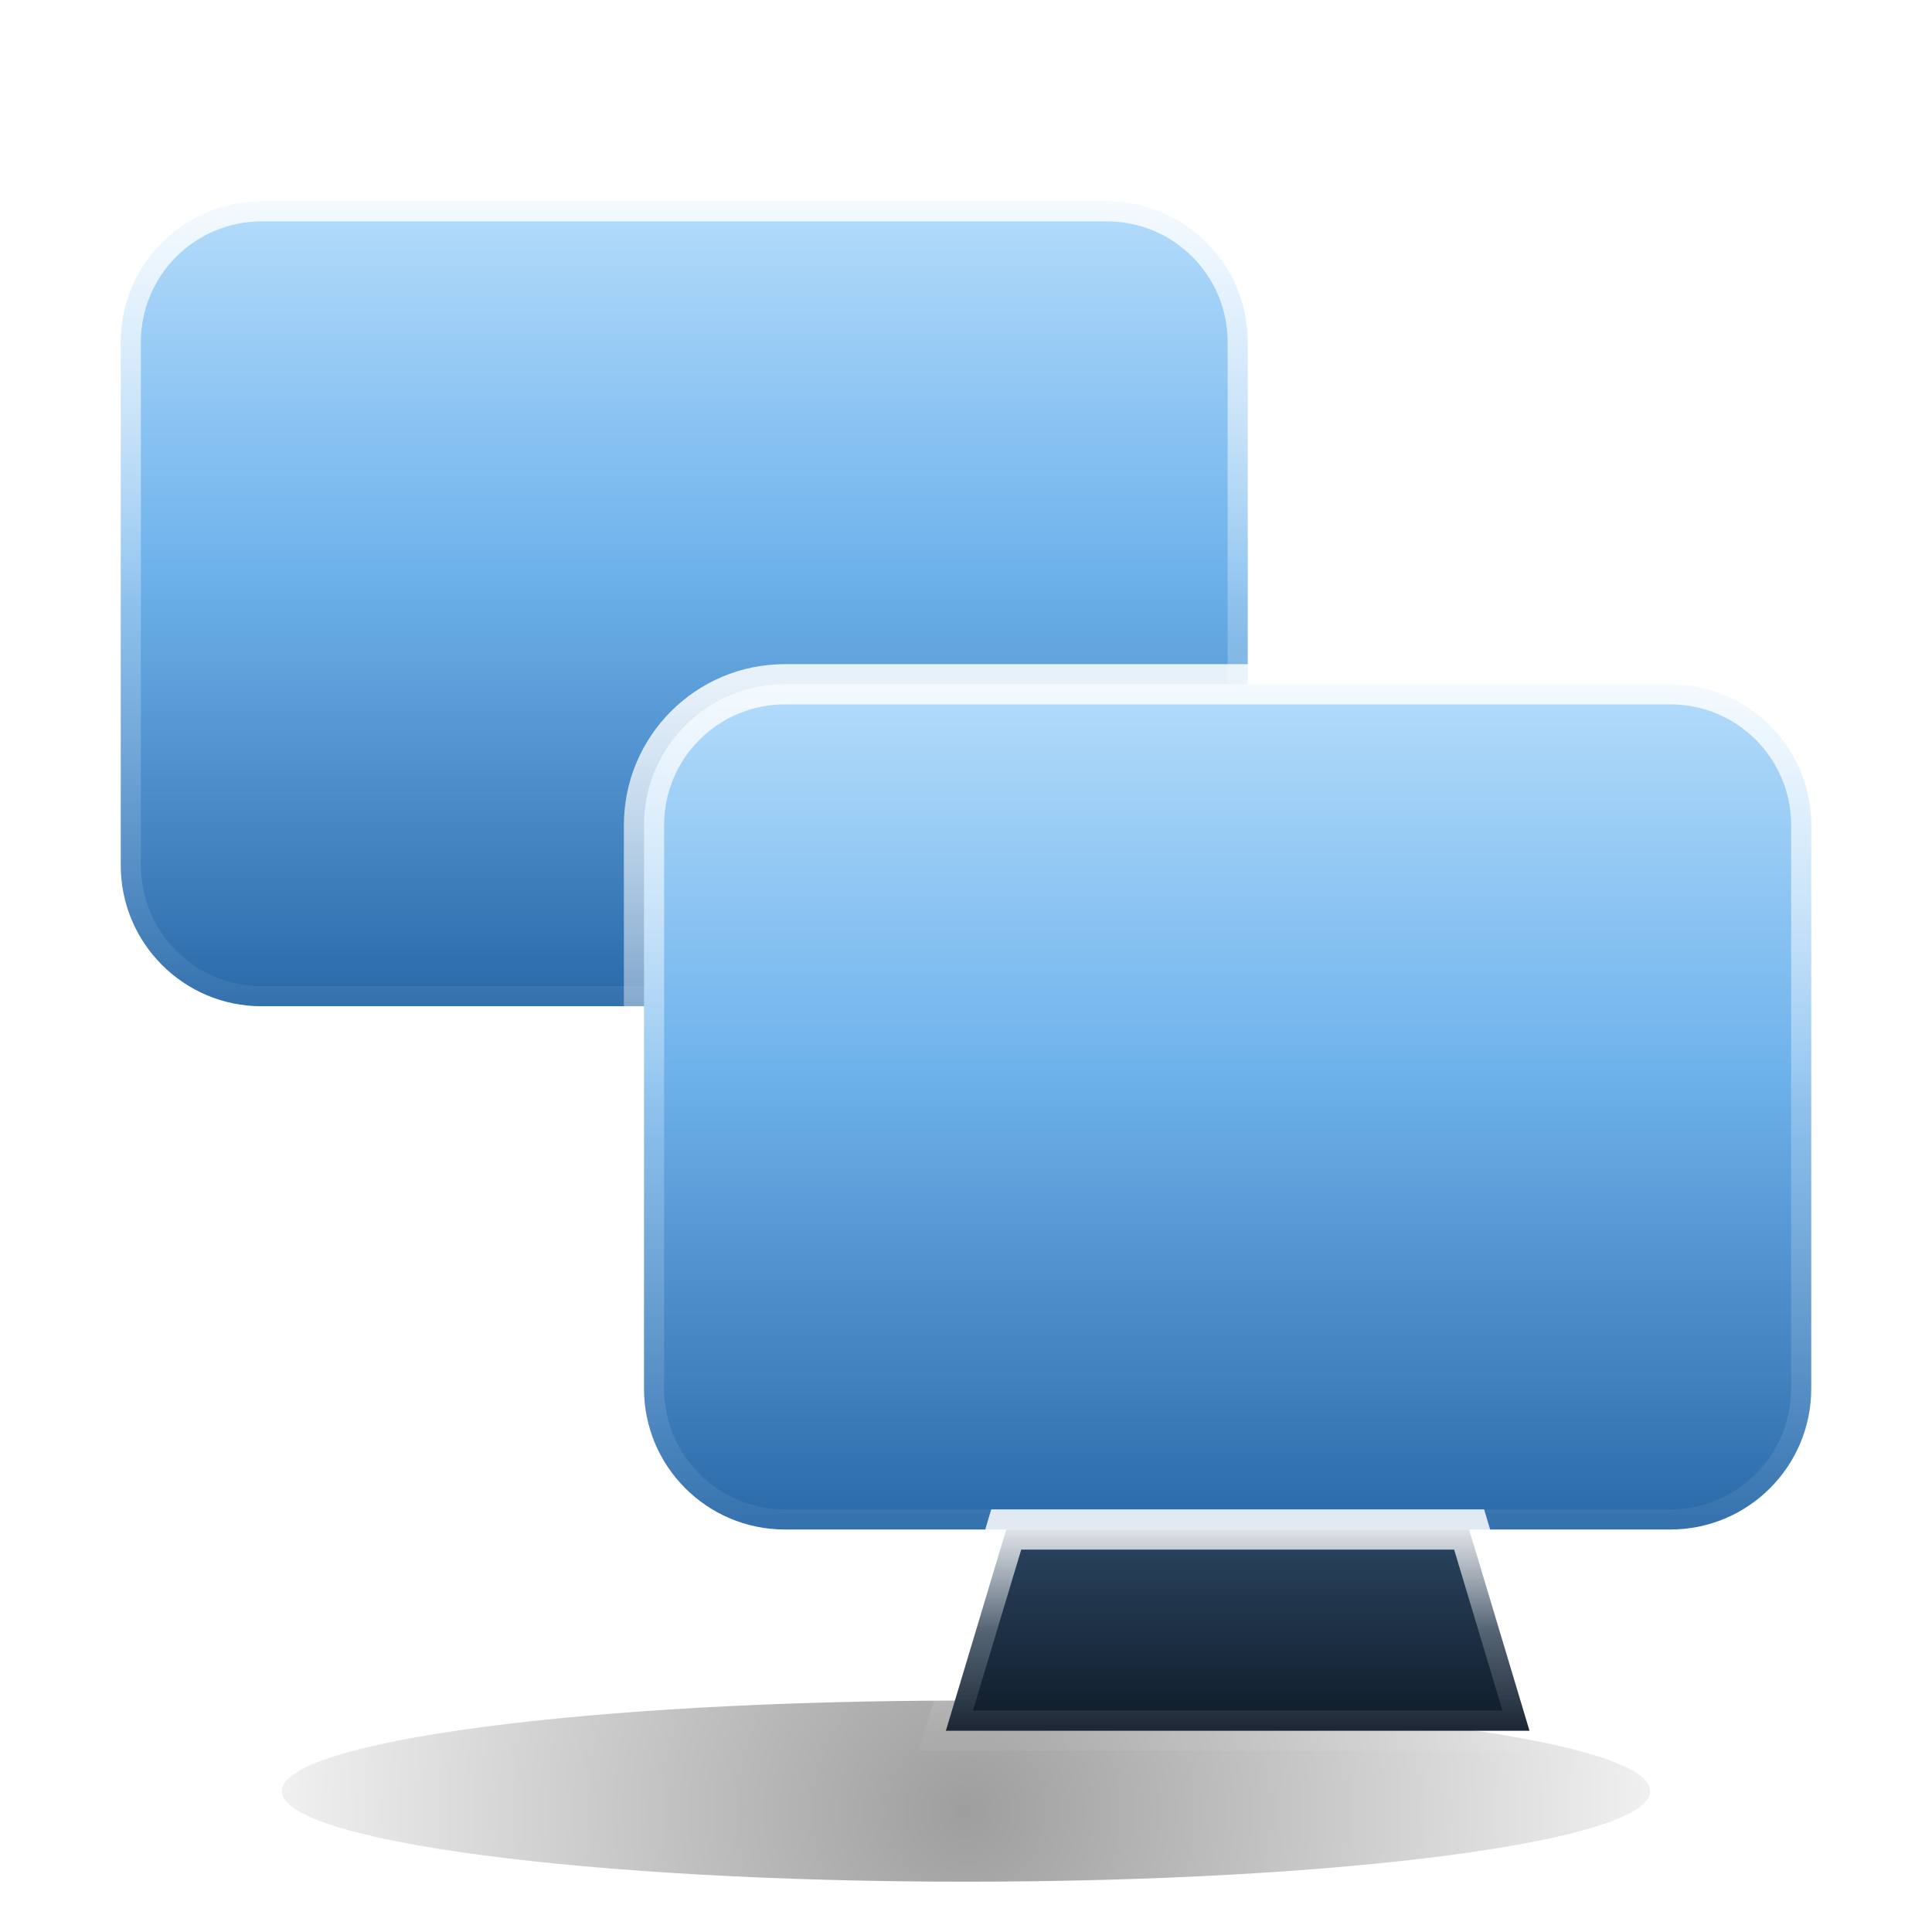
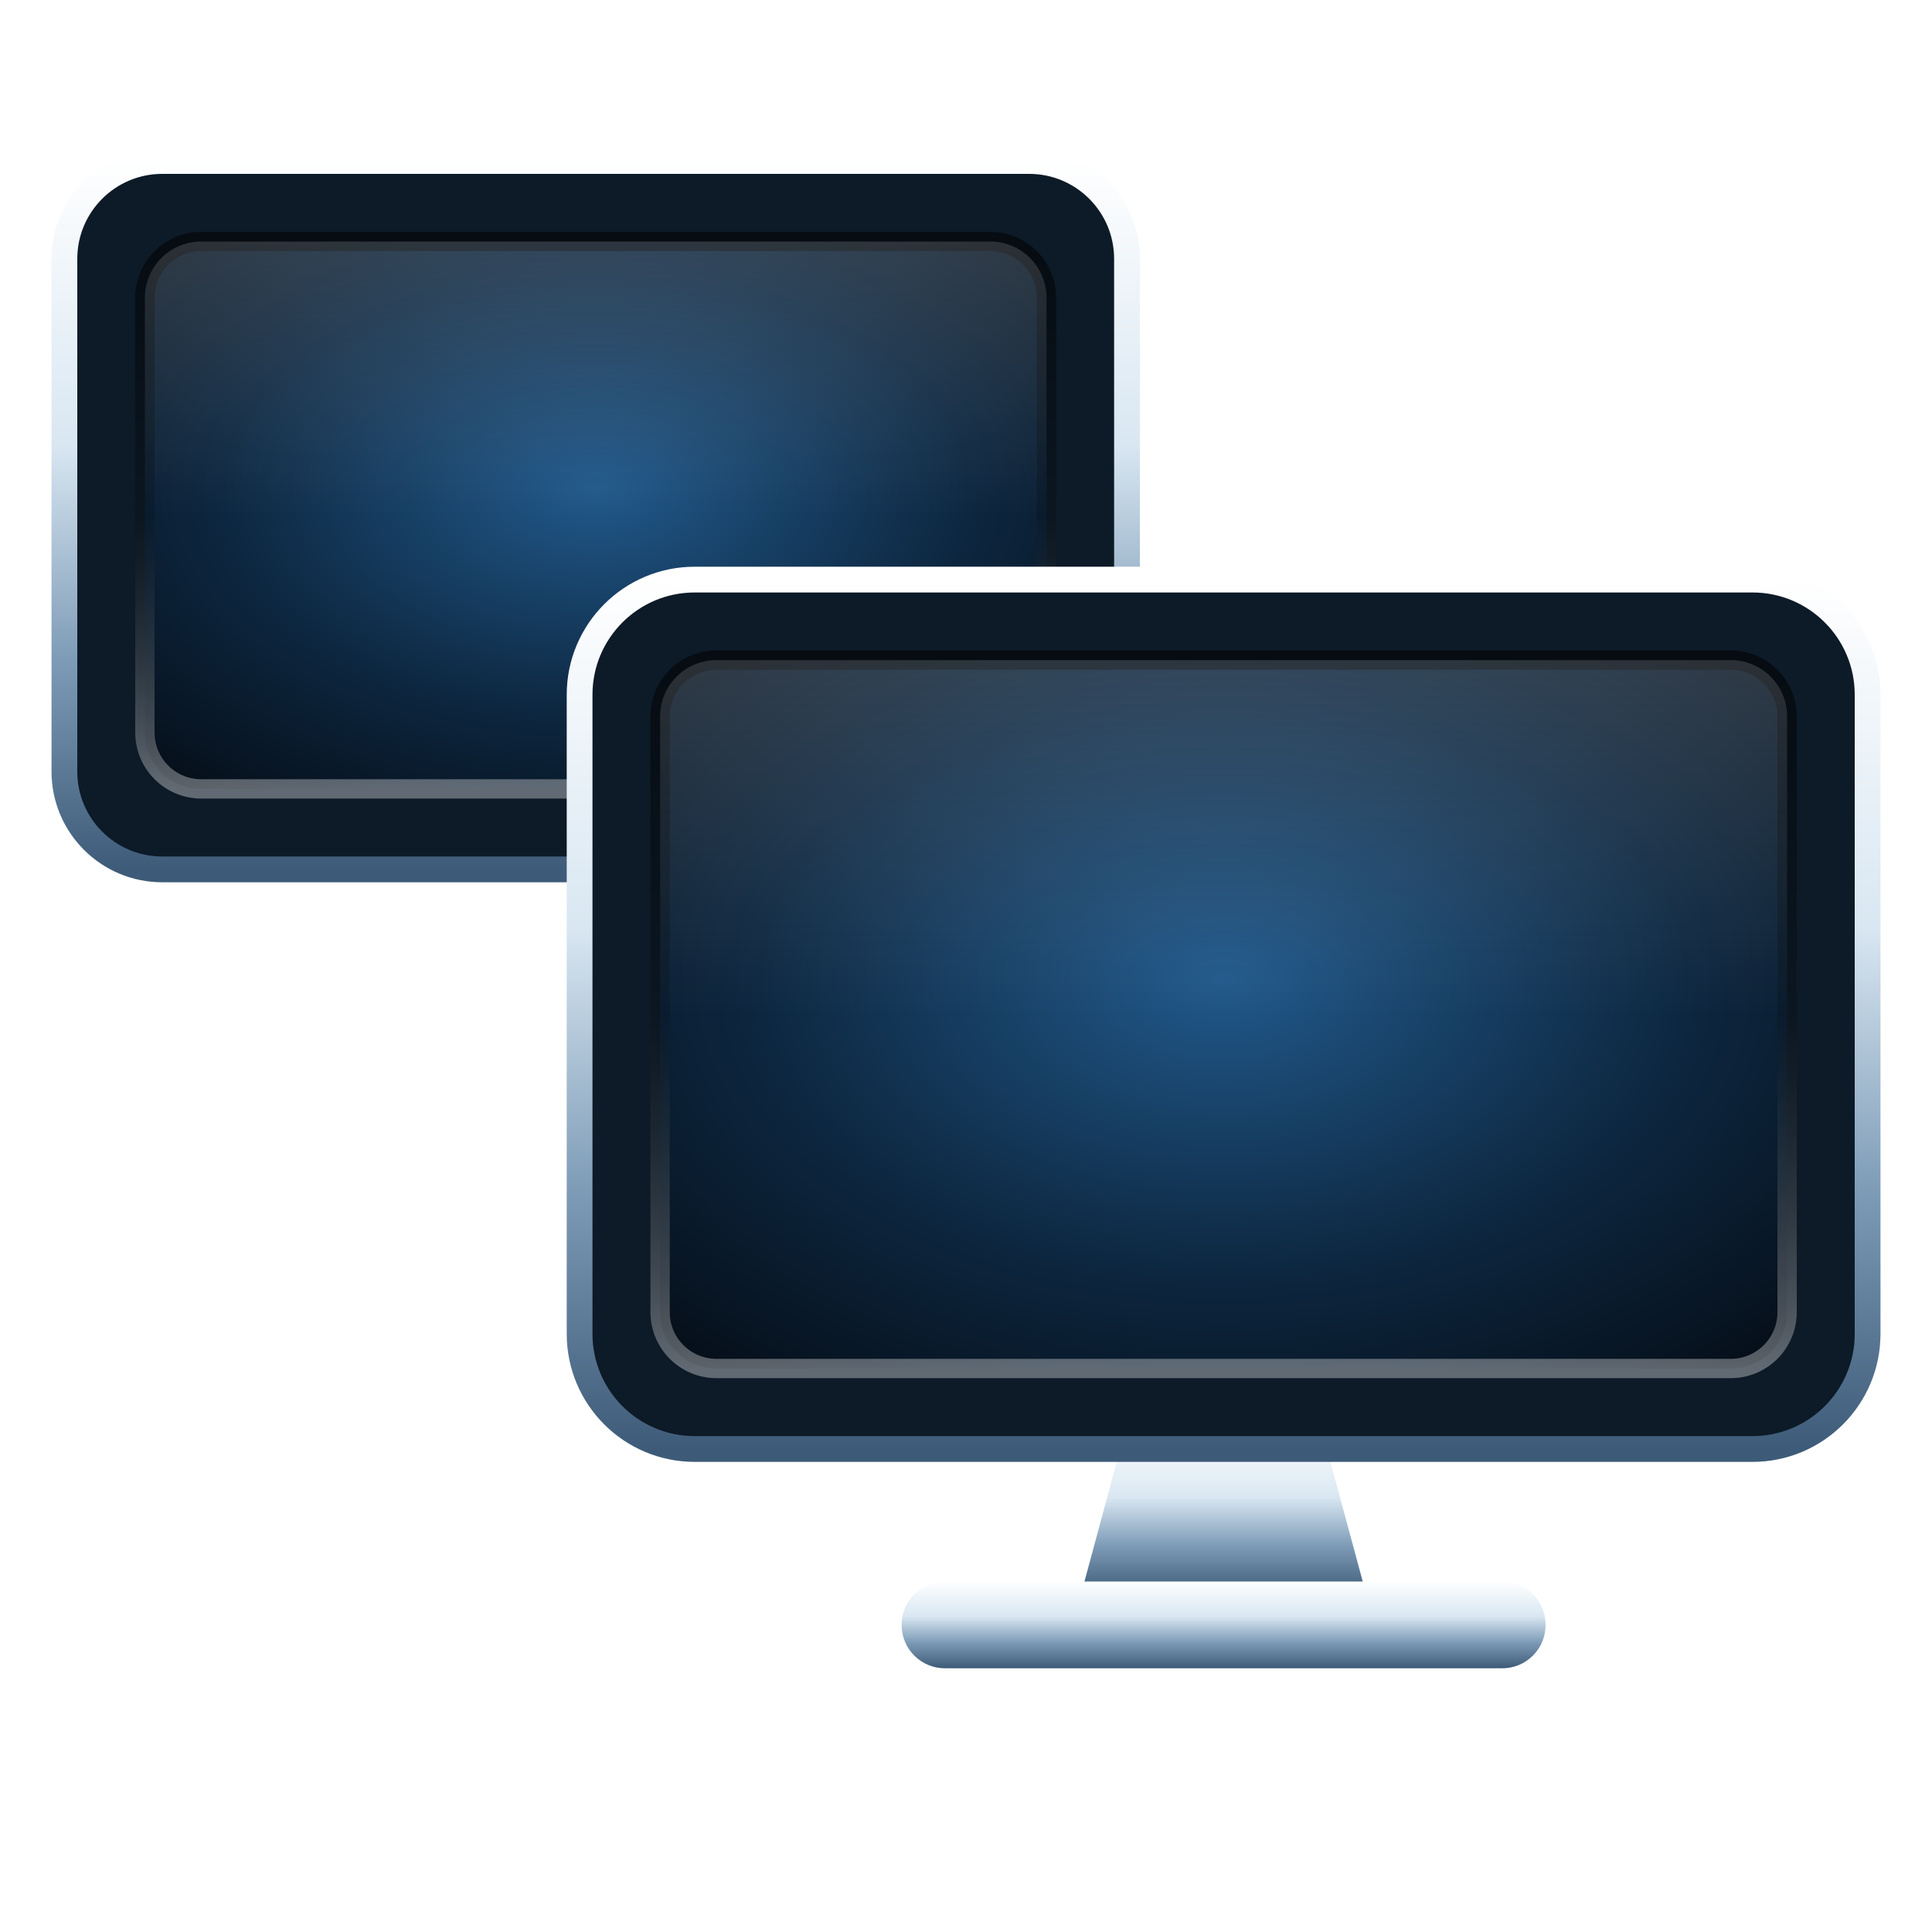
- <svg xmlns="http://www.w3.org/2000/svg" viewBox="0 0 96 96" width="96" height="96">
+ <svg xmlns="http://www.w3.org/2000/svg" viewBox="0 0 120 120" width="96" height="96">
  <defs>
-     <linearGradient id="g" x1="0" y1="0" x2="0" y2="1">
-       <stop offset="0" stop-color="#b4dcfb" stop-opacity="1" />
-       <stop offset="0.45" stop-color="#6fb3ec" stop-opacity="1" />
-       <stop offset="1" stop-color="#2a69a8" stop-opacity="1" />
+     <linearGradient id="mCh" x1="0" y1="0" x2="0" y2="1">
+       <stop offset="0" stop-color="#ffffff" />
+       <stop offset="0.4" stop-color="#d9e7f2" />
+       <stop offset="0.7" stop-color="#7e9cb7" />
+       <stop offset="1" stop-color="#3d5b78" />
    </linearGradient>
-     <linearGradient id="d" x1="0" y1="0" x2="0" y2="1">
-       <stop offset="0" stop-color="#2b4561" stop-opacity="1" />
-       <stop offset="1" stop-color="#0f1b28" stop-opacity="1" />
+     <radialGradient id="wallR" cx="0.5" cy="0.45" r="0.75">
+       <stop offset="0" stop-color="#21598b" />
+       <stop offset="0.55" stop-color="#0d2740" />
+       <stop offset="1" stop-color="#050c15" />
+     </radialGradient>
+     <linearGradient id="recessB" x1="0" y1="0" x2="0" y2="1">
+       <stop offset="0" stop-color="#000000" stop-opacity="0.55" />
+       <stop offset="0.5" stop-color="#000000" stop-opacity="0.15" />
+       <stop offset="1" stop-color="#ffffff" stop-opacity="0.35" />
    </linearGradient>
-     <linearGradient id="r" x1="0" y1="0" x2="0" y2="1">
-       <stop offset="0" stop-color="#ffffff" stop-opacity="0.85" />
-       <stop offset="0.5" stop-color="#ffffff" stop-opacity="0.25" />
-       <stop offset="1" stop-color="#ffffff" stop-opacity="0.05" />
+     <linearGradient id="glossB" x1="0" y1="0" x2="0" y2="1">
+       <stop offset="0" stop-color="#ffffff" stop-opacity="0.16" />
+       <stop offset="0.5" stop-color="#ffffff" stop-opacity="0" />
    </linearGradient>
-     <radialGradient id="sh" cx="48" cy="90" r="40" gradientUnits="userSpaceOnUse">
-       <stop offset="0" stop-color="#000000" stop-opacity="0.38" />
-       <stop offset="1" stop-color="#000000" stop-opacity="0" />
-     </radialGradient>
  </defs>
-   <ellipse cx="48" cy="89" rx="34" ry="4.5" fill="url(#sh)" />
-   <path d="M13 10 H55 A7 7 0 0 1 62 17 V43 A7 7 0 0 1 55 50 H13 A7 7 0 0 1 6 43 V17 A7 7 0 0 1 13 10 Z" fill="url(#g)" />
-   <path d="M13 10 H55 A7 7 0 0 1 62 17 V43 A7 7 0 0 1 55 50 H13 A7 7 0 0 1 6 43 V17 A7 7 0 0 1 13 10 Z" fill="none" stroke="url(#r)" stroke-width="2" />
-   <path d="M39 34 H83 A7 7 0 0 1 90 41 V69 A7 7 0 0 1 83 76 H39 A7 7 0 0 1 32 69 V41 A7 7 0 0 1 39 34 Z" fill="url(#g)" />
-   <path d="M39 34 H83 A7 7 0 0 1 90 41 V69 A7 7 0 0 1 83 76 H39 A7 7 0 0 1 32 69 V41 A7 7 0 0 1 39 34 Z" fill="none" stroke="url(#r)" stroke-width="2" />
-   <path d="M50 76 L47 86 H76 L73 76 Z" fill="url(#d)" />
-   <path d="M50 76 L47 86 H76 L73 76 Z" fill="none" stroke="url(#r)" stroke-width="2" />
+   <path d="M10.08 10H63.92A6.08 6.08 0 0 1 70 16.08V47.92A6.08 6.08 0 0 1 63.92 54H10.08A6.08 6.08 0 0 1 4 47.92V16.08A6.08 6.08 0 0 1 10.08 10Z" fill="#0d1a27" />
+   <path d="M10.08 10H63.92A6.08 6.08 0 0 1 70 16.08V47.92A6.08 6.08 0 0 1 63.92 54H10.08A6.08 6.08 0 0 1 4 47.92V16.08A6.08 6.08 0 0 1 10.08 10Z" fill="none" stroke="url(#mCh)" stroke-width="1.6" />
+   <path d="M12.5 15H61.5A3.5 3.5 0 0 1 65 18.5V45.5A3.5 3.5 0 0 1 61.5 49H12.5A3.5 3.5 0 0 1 9 45.5V18.5A3.5 3.5 0 0 1 12.5 15Z" fill="url(#wallR)" />
+   <path d="M12.5 15H61.5A3.5 3.5 0 0 1 65 18.5V45.5A3.5 3.5 0 0 1 61.5 49H12.5A3.5 3.5 0 0 1 9 45.5V18.5A3.5 3.5 0 0 1 12.5 15Z" fill="none" stroke="url(#recessB)" stroke-width="1.2" />
+   <path d="M12.5 15H61.5A3.5 3.5 0 0 1 65 18.5V45.5A3.5 3.5 0 0 1 61.5 49H12.5A3.5 3.5 0 0 1 9 45.5V18.5A3.5 3.5 0 0 1 12.5 15Z" fill="url(#glossB)" />
+   <path d="M69.85 89L82.15 89L84.85 99L67.15 99Z" fill="url(#mCh)" />
+   <path d="M58.69 98.23H93.31A2.69 2.69 0 0 1 96 100.92V100.92A2.69 2.69 0 0 1 93.31 103.62H58.69A2.69 2.69 0 0 1 56 100.92V100.92A2.69 2.69 0 0 1 58.69 98.23Z" fill="url(#mCh)" />
+   <path d="M43.15 36H108.85A7.15 7.15 0 0 1 116 43.15V82.85A7.15 7.15 0 0 1 108.85 90H43.15A7.15 7.15 0 0 1 36 82.85V43.15A7.15 7.15 0 0 1 43.15 36Z" fill="#0d1a27" />
+   <path d="M43.15 36H108.85A7.15 7.15 0 0 1 116 43.15V82.85A7.15 7.15 0 0 1 108.85 90H43.15A7.15 7.15 0 0 1 36 82.85V43.15A7.15 7.15 0 0 1 43.15 36Z" fill="none" stroke="url(#mCh)" stroke-width="1.6" />
+   <path d="M44.5 41H107.5A3.5 3.5 0 0 1 111 44.5V81.5A3.5 3.5 0 0 1 107.5 85H44.5A3.5 3.5 0 0 1 41 81.5V44.5A3.5 3.5 0 0 1 44.5 41Z" fill="url(#wallR)" />
+   <path d="M44.5 41H107.5A3.5 3.5 0 0 1 111 44.5V81.5A3.5 3.5 0 0 1 107.5 85H44.5A3.5 3.5 0 0 1 41 81.5V44.5A3.5 3.5 0 0 1 44.5 41Z" fill="none" stroke="url(#recessB)" stroke-width="1.2" />
+   <path d="M44.5 41H107.5A3.5 3.5 0 0 1 111 44.5V81.5A3.5 3.5 0 0 1 107.5 85H44.5A3.5 3.5 0 0 1 41 81.5V44.5A3.5 3.5 0 0 1 44.5 41Z" fill="url(#glossB)" />
</svg>
